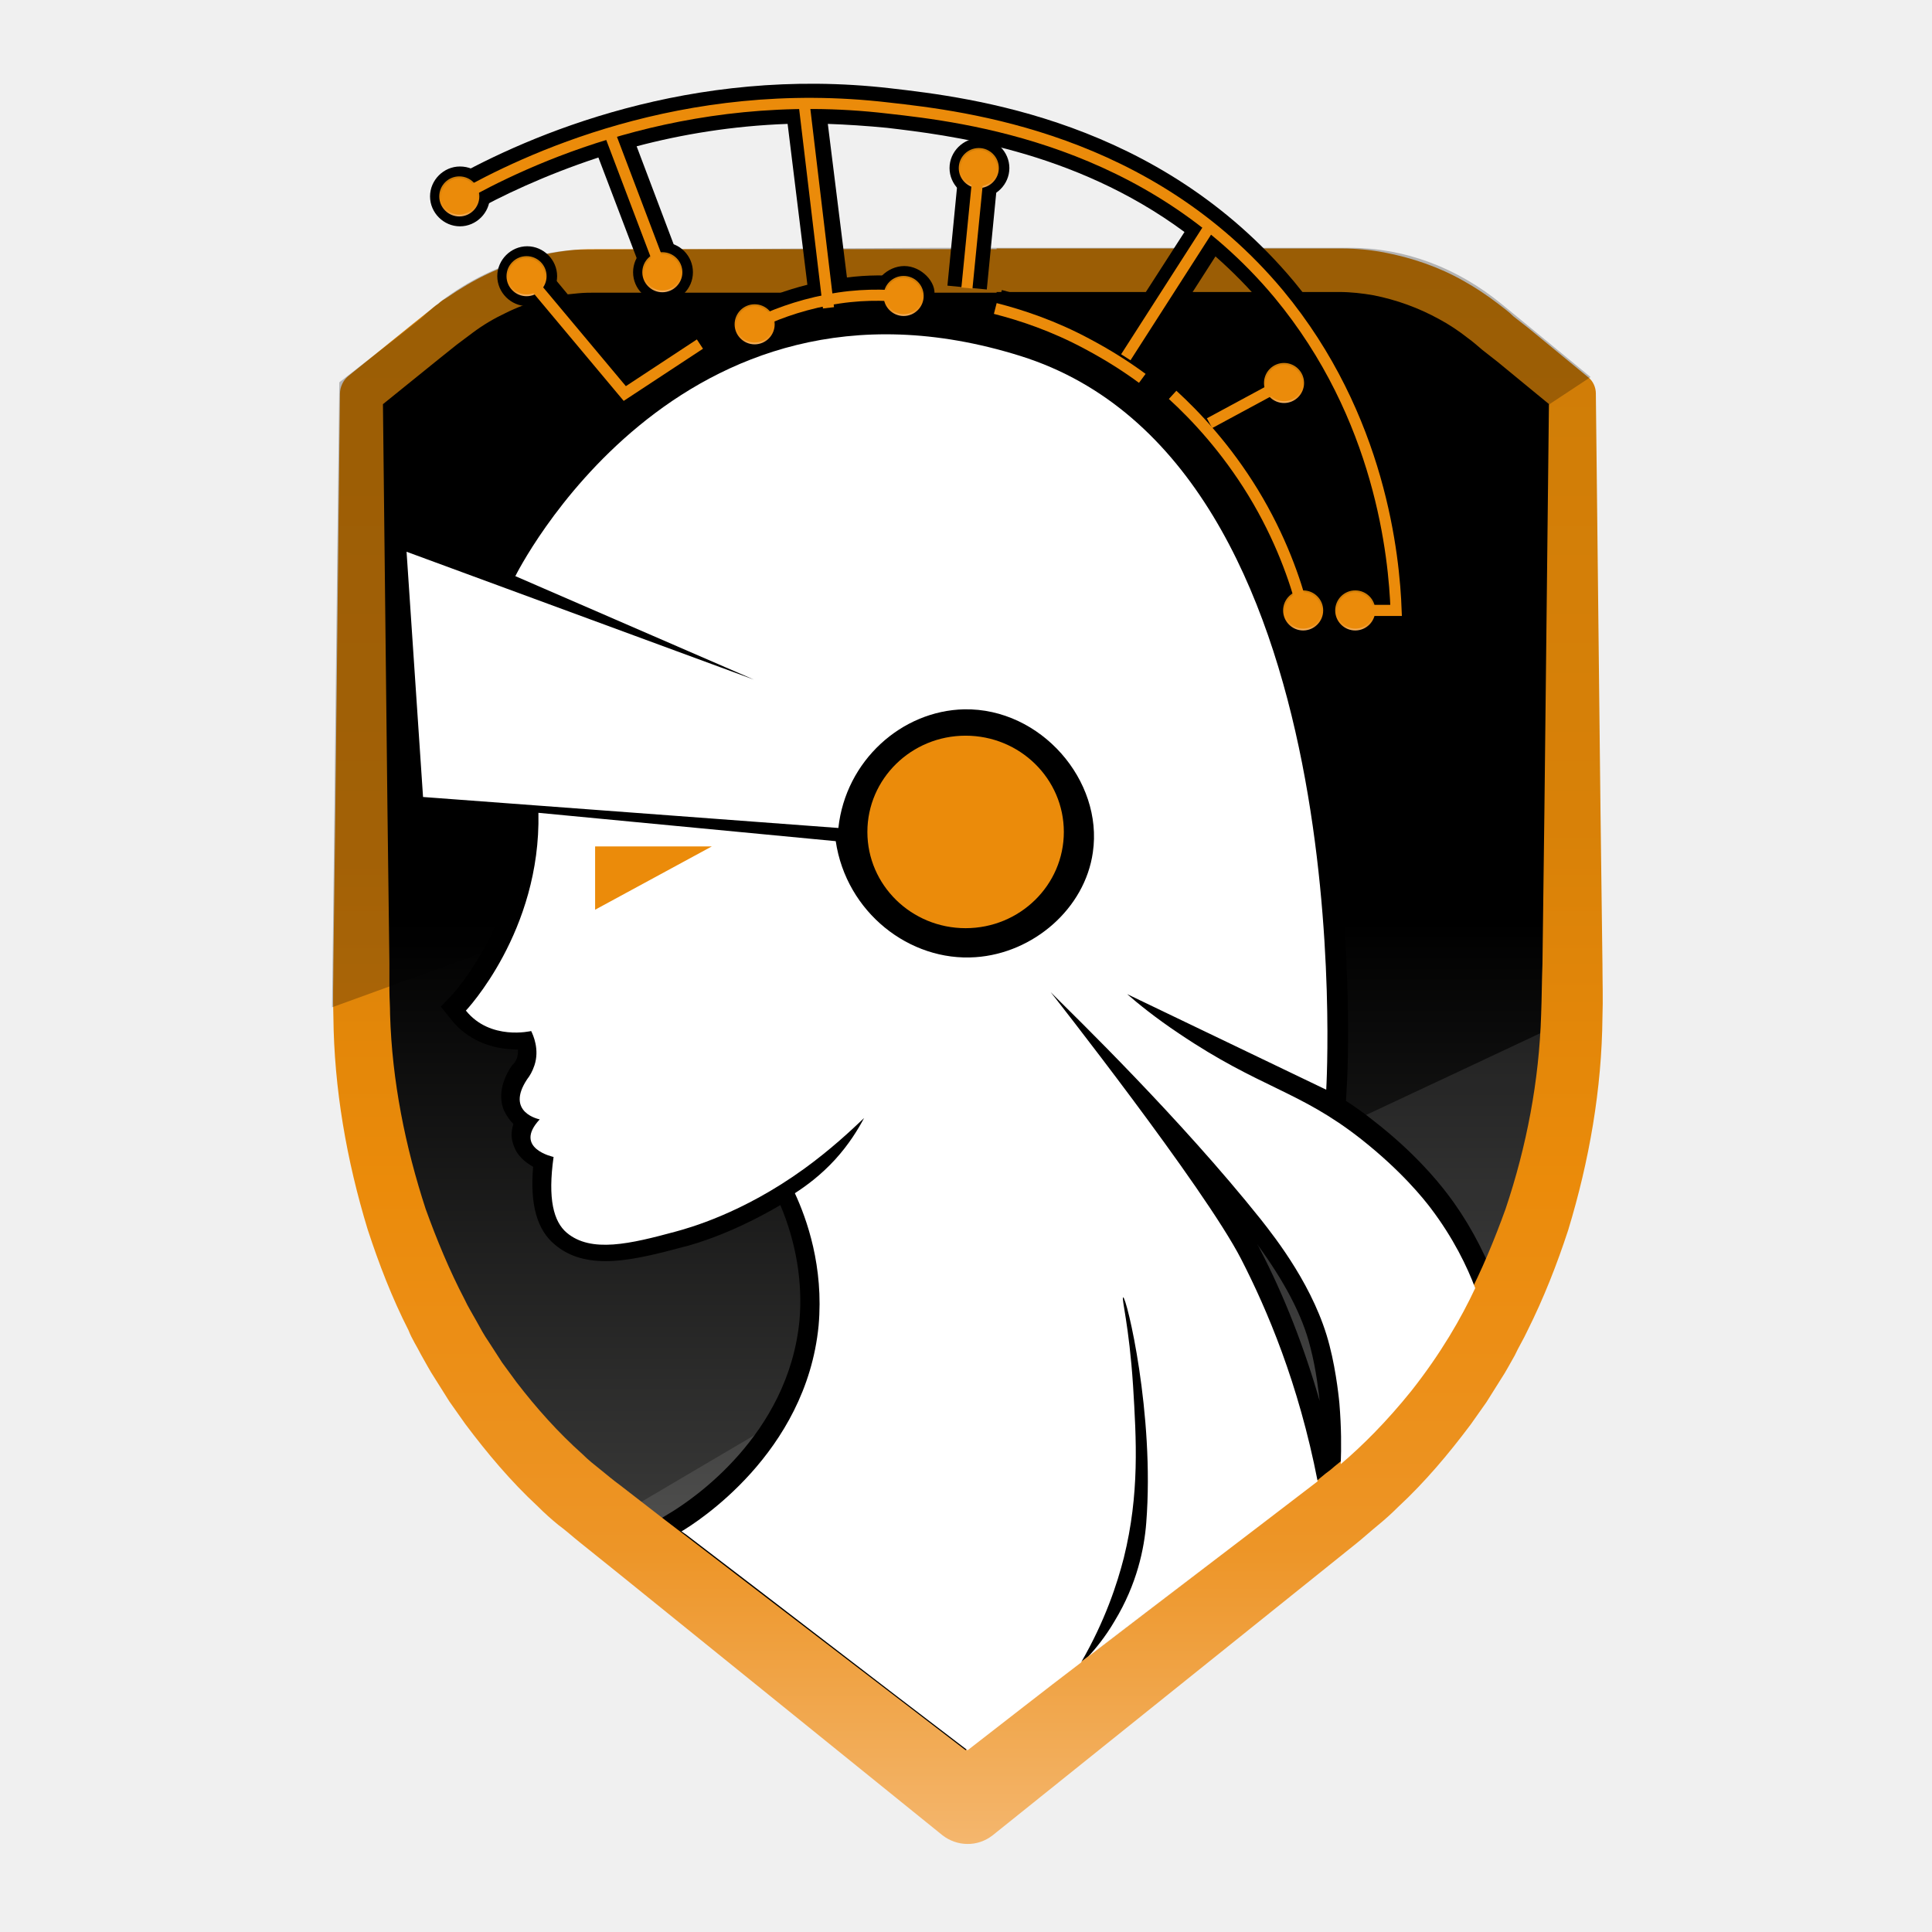
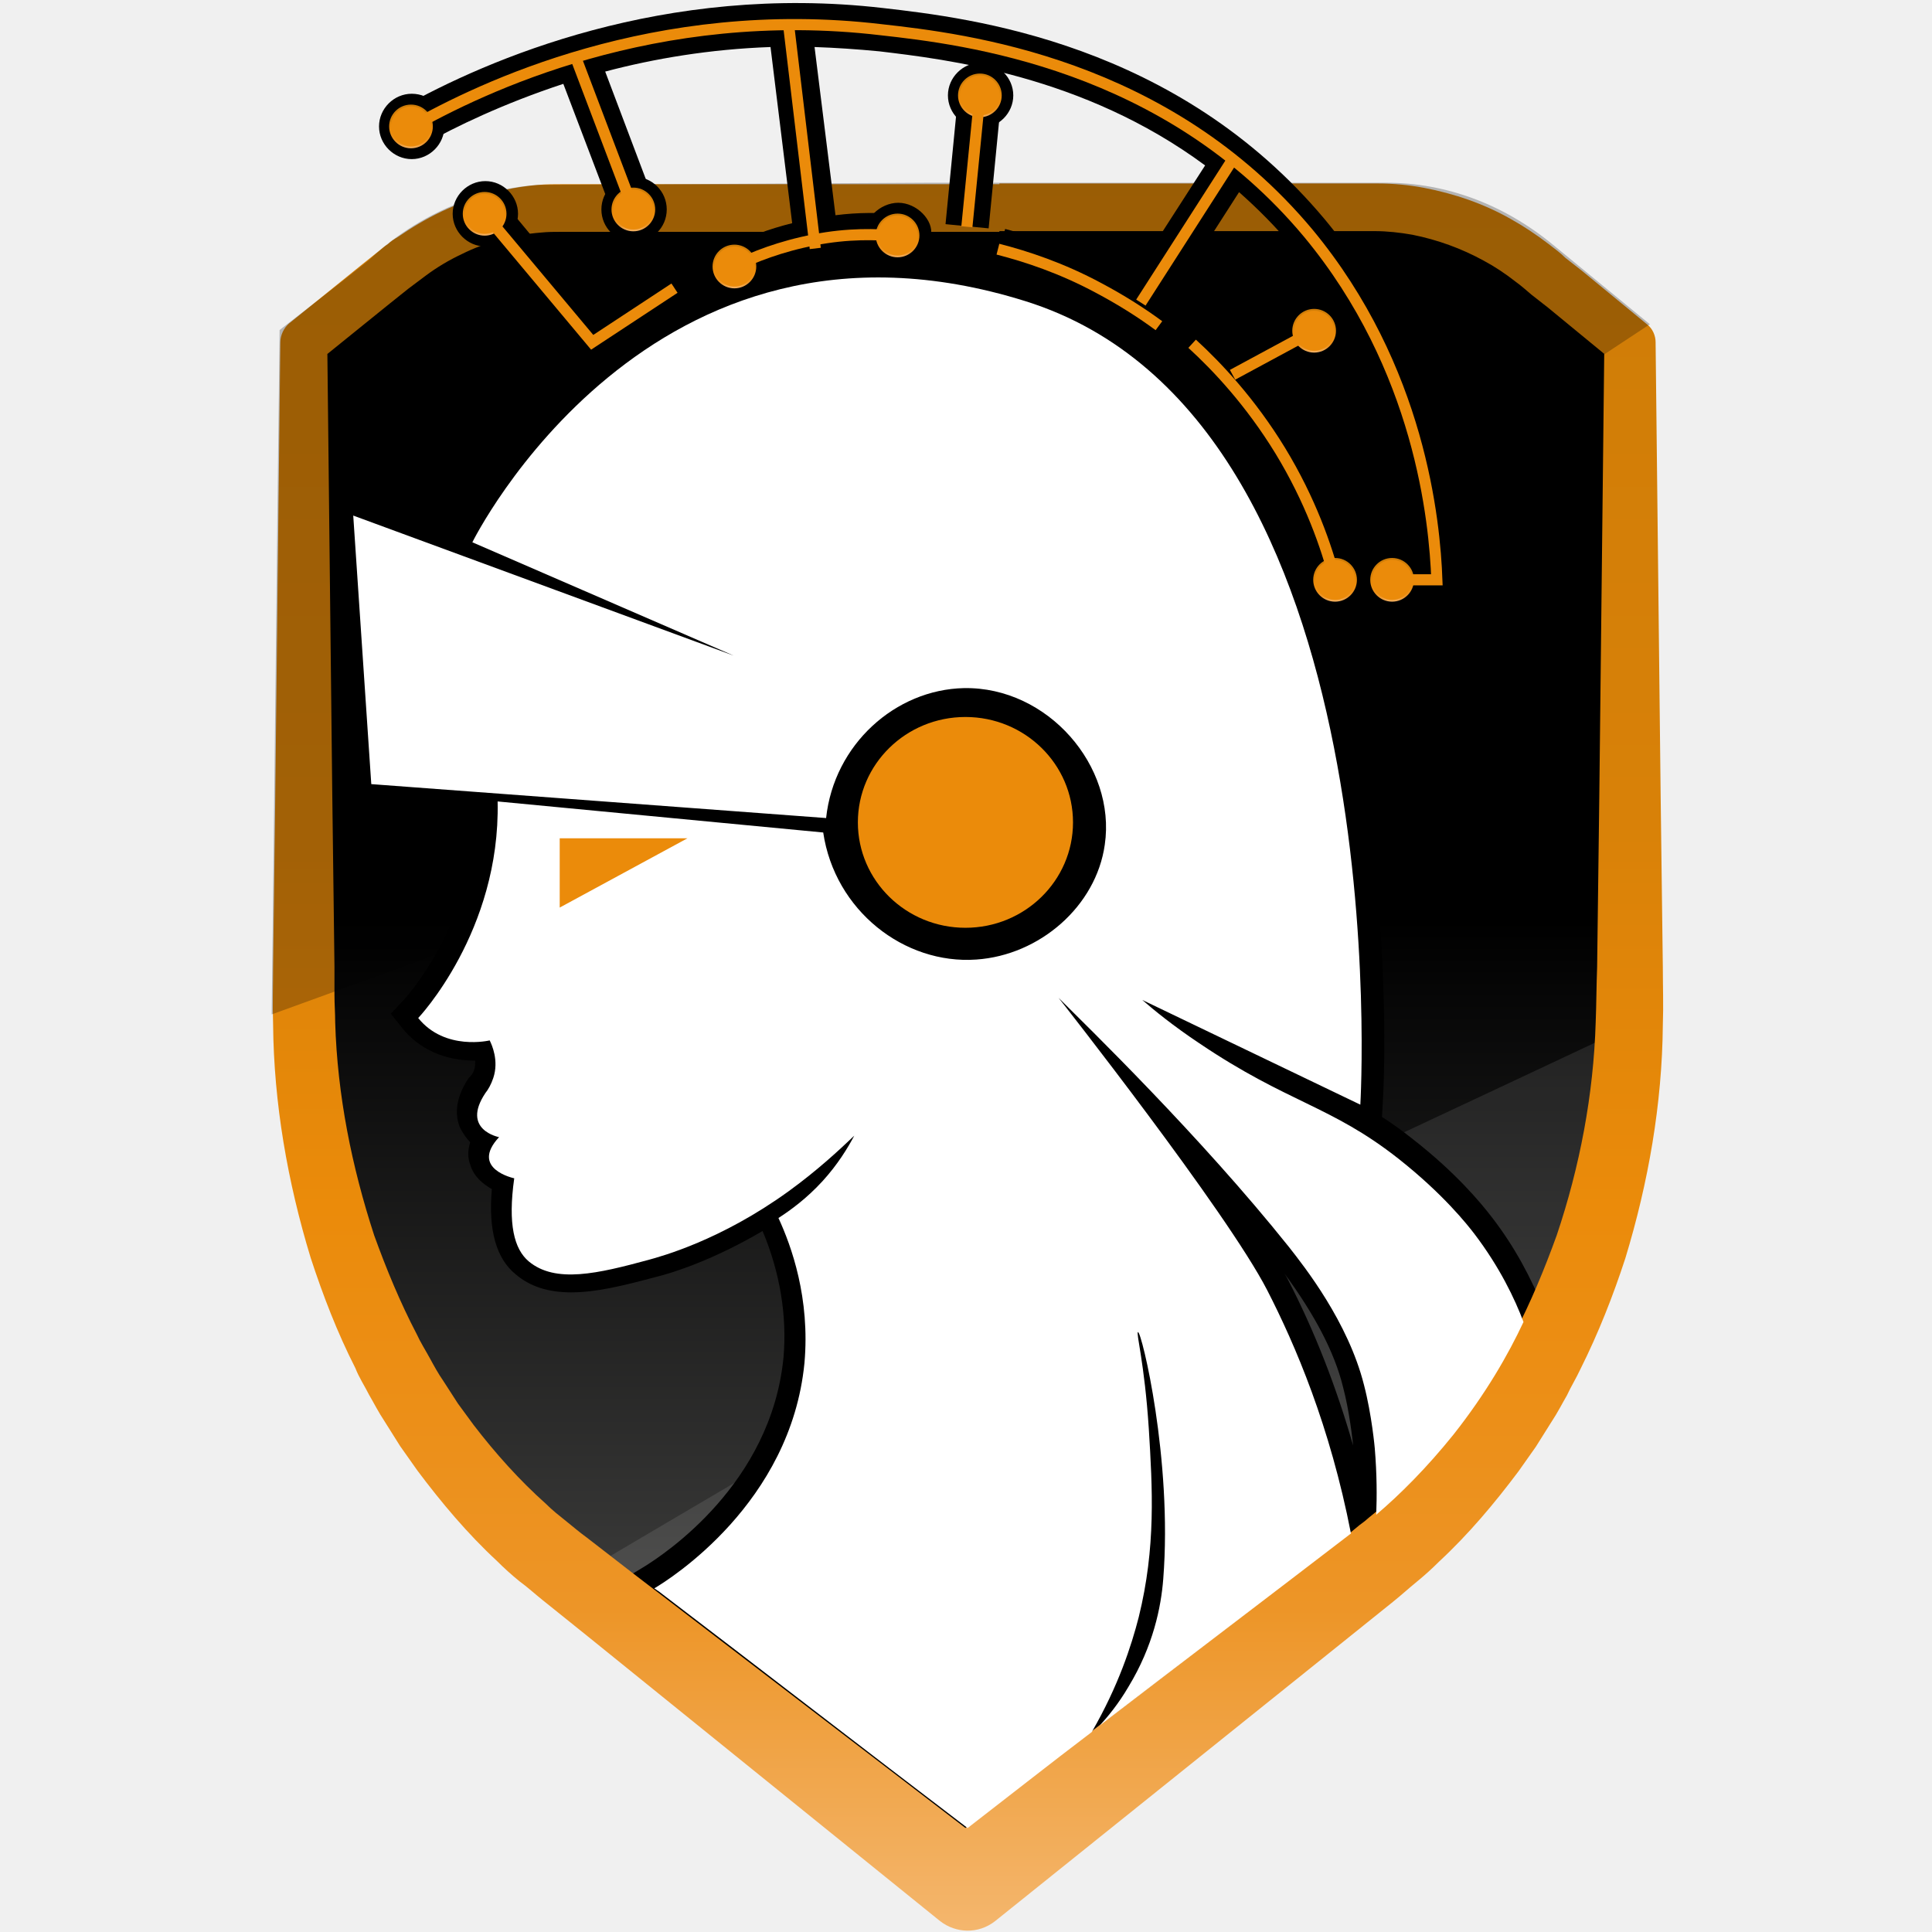
<svg xmlns="http://www.w3.org/2000/svg" width="512" height="512" viewBox="0 0 512 512" fill="none">
-   <path d="M264.108 71.618H355.656C369.458 71.618 383.085 76.684 394.616 85.944L417.154 104.289V263.799C417.154 318.658 393.917 369.848 355.481 399.898L264.283 471.354C264.283 471.354 260.439 474.324 256.595 477.295C252.752 474.324 248.908 471.354 248.908 471.354L157.71 399.898C119.099 369.673 96.037 318.658 96.037 263.799V104.463L118.575 86.119C130.105 76.859 143.558 71.793 157.535 71.793H249.083H264.108V71.618Z" fill="url(#paint0_linear_2_227)" />
-   <path opacity="0.1" d="M424.666 266.07C424.666 323.2 400.382 376.661 360.024 408.109L264.457 482.71C264.457 482.71 260.439 485.855 256.421 489C252.402 485.855 248.384 482.71 248.384 482.71L152.818 408.109C193.35 384.174 233.883 360.413 274.416 336.478C324.558 313.067 374.525 289.656 424.666 266.07Z" fill="white" />
-   <path d="M396.014 338.749C392.869 330.713 388.676 323.025 383.435 316.212C380.64 312.543 374.525 305.205 364.217 297.168C361.596 295.072 359.15 293.325 356.704 291.752L356.879 288.433C357.054 286.686 359.325 245.804 350.415 200.554C345.173 173.823 336.962 151.111 326.13 133.29C312.328 110.578 294.158 95.553 272.145 88.565C259.391 84.546 246.986 82.624 234.931 82.624C206.279 82.624 179.374 94.33 157.011 116.169C142.16 130.844 133.949 145.52 132.202 148.84L101.977 137.658L107.218 215.229L137.618 217.501C137.094 244.755 120.147 263.275 119.972 263.449L116.827 266.769L119.623 270.263C123.641 275.33 129.931 278.125 137.094 278.125H137.269C137.269 278.824 137.269 279.348 137.094 280.047C136.919 280.746 136.57 281.445 136.046 281.969L135.871 282.143L135.696 282.318C132.027 287.734 132.551 291.927 133.6 294.373C134.298 295.771 135.172 296.994 136.046 297.867C135.347 300.138 135.521 301.886 136.046 303.283C136.919 306.253 139.19 308 141.287 309.223C140.413 319.182 142.335 325.996 147.052 329.839C150.546 332.809 154.914 334.207 160.505 334.207C166.445 334.207 172.909 332.635 180.771 330.538C185.139 329.49 194.923 326.345 206.803 319.357C210.996 329.315 212.743 339.798 211.87 349.931C208.9 380.505 183.217 397.452 178.151 400.597L171.512 404.615L177.627 409.332L256.595 469.782L290.664 443.401L291.363 442.178L291.712 442.702L349.366 398.675V399.199L354.433 395.006L355.132 394.482L358.626 391.512C365.789 385.397 372.254 378.758 378.019 371.42C385.007 362.685 390.773 353.25 395.665 343.117L396.538 341.021L396.014 338.749ZM333.817 330.887C333.643 330.538 333.468 330.189 333.118 329.664C340.282 339.448 345.173 348.533 347.27 357.094C348.842 363.034 349.541 369.673 349.716 371.245C345.698 357.269 340.456 343.641 333.817 330.887Z" fill="black" />
-   <path d="M264.108 65.852H345.523H355.656C359.325 65.852 363.169 66.202 366.837 66.901C374.175 68.298 381.338 70.744 387.803 74.413C390.947 76.16 394.092 78.257 397.062 80.528C398.635 81.751 399.858 82.625 401.081 83.848L405.099 86.992L420.823 99.921C422.221 100.969 422.919 102.716 422.919 104.289V104.463L424.142 214.356L424.492 241.785L424.667 255.587C424.667 260.13 424.841 264.672 424.667 269.564C424.492 288.608 421.172 307.651 415.582 325.996C412.612 335.081 409.117 343.991 404.75 352.726C403.701 354.997 402.478 356.919 401.43 359.19C400.207 361.287 399.159 363.384 397.761 365.48L393.918 371.595L389.725 377.535C383.959 385.222 377.67 392.735 370.506 399.374C368.759 401.121 367.012 402.693 365.09 404.266C363.169 405.838 361.247 407.585 359.5 408.983L348.842 417.544L263.06 486.379C259.041 489.524 253.625 489.349 249.782 486.379L164.174 417.194L153.517 408.633C151.769 407.236 149.848 405.489 147.926 404.091C146.004 402.519 144.257 400.946 142.51 399.199C135.347 392.56 129.057 385.048 123.292 377.36L119.099 371.42L115.255 365.305C113.857 363.209 112.809 361.112 111.586 359.016C110.538 356.919 109.14 354.823 108.267 352.552C103.899 343.991 100.405 334.906 97.435 325.821C91.844 307.476 88.525 288.433 88.35 269.39C88.175 264.498 88.35 259.955 88.35 255.413L88.525 241.611L88.874 214.181L90.097 104.289C90.097 102.542 90.97 100.794 92.193 99.746L109.49 85.769L113.857 82.275C114.556 81.751 115.255 81.052 116.129 80.528C116.828 79.829 117.701 79.305 118.575 78.781C121.894 76.51 125.388 74.413 129.057 72.666C136.395 69.172 144.257 66.901 152.468 66.202C154.39 66.027 156.661 66.027 158.408 66.027H163.999H175.181H264.108V65.852ZM264.108 77.558H175.006H163.825H158.234C156.312 77.558 154.914 77.558 153.167 77.733C146.528 78.257 139.889 80.004 133.949 82.974C130.979 84.372 128.009 86.119 125.214 88.215C124.515 88.74 123.816 89.264 123.117 89.788C122.418 90.312 121.719 90.836 121.021 91.36L116.653 94.854L99.356 108.831L101.453 104.289L102.676 214.181L103.025 241.611L103.2 255.413V262.226C103.2 264.498 103.375 266.594 103.375 268.865C103.899 286.511 107.393 303.807 112.809 320.405C115.779 328.616 119.099 336.653 123.117 344.34C123.991 346.262 125.214 348.184 126.262 350.106C127.31 352.027 128.358 353.949 129.581 355.696L133.076 361.112L136.919 366.354C142.16 373.167 147.926 379.632 154.39 385.397C155.963 386.969 157.535 388.192 159.282 389.59C161.029 390.988 162.427 392.211 164.349 393.608L175.181 401.994L262.536 468.908H249.258L336.613 401.994L347.445 393.608C349.367 392.211 350.764 390.813 352.511 389.59C354.084 388.192 355.831 386.969 357.403 385.397C363.867 379.806 369.458 373.167 374.874 366.354L378.718 361.112L382.212 355.696C383.435 353.949 384.483 352.027 385.531 350.106C386.58 348.184 387.803 346.437 388.676 344.34C392.695 336.653 396.014 328.616 398.984 320.405C404.575 303.807 407.894 286.336 408.418 268.865C408.593 264.498 408.593 259.955 408.768 255.413L408.943 241.611L409.292 214.181L410.515 104.289L412.612 108.831L396.888 95.903L392.869 92.758C391.646 91.71 390.249 90.487 389.026 89.613C386.58 87.691 383.959 85.944 381.338 84.546C375.922 81.576 370.157 79.48 364.042 78.257C361.072 77.733 357.927 77.383 354.957 77.383H344.824H264.108V77.558Z" fill="url(#paint1_linear_2_227)" />
-   <path opacity="0.25" d="M262.71 65.678H357.753C372.253 65.678 386.23 70.919 398.111 80.703L421.522 99.921C370.157 133.815 318.792 167.708 267.427 201.777C207.677 223.441 147.751 245.28 88 266.944C88.699 211.735 89.223 156.527 89.922 101.319C97.085 95.728 104.423 90.137 111.586 84.372C115.604 80.528 122.418 75.112 132.027 71.094C140.064 67.774 147.227 66.551 152.294 66.202C183.741 66.027 215.189 65.852 246.637 65.678H262.71Z" fill="black" />
-   <path d="M334.167 323.2C338.01 328.092 348.493 341.37 352.337 356.57C354.258 363.908 354.957 371.944 354.957 371.944C355.481 378.234 355.481 383.65 355.307 388.018C361.072 383.126 367.536 376.661 374.001 368.625C381.863 358.666 387.279 349.232 390.947 341.37C388.851 335.779 385.182 328.092 379.067 320.055C377.32 317.784 371.555 310.446 360.723 301.886C344.3 288.957 333.992 288.433 312.503 273.932C306.213 269.739 301.496 265.895 298.701 263.449L351.463 288.782C351.463 288.782 361.421 122.808 270.398 94.33C179.374 65.852 136.57 152.683 136.57 152.683L199.815 180.113L107.743 146.219L112.11 211.211L222.178 219.422C224.099 201.602 238.95 188.324 255.547 187.975C275.814 187.625 292.411 206.843 289.616 225.887C287.519 240.737 273.892 252.617 258.517 253.666C241.046 254.889 224.274 241.785 221.479 222.917L142.685 215.404C143.383 246.852 123.466 267.817 123.466 267.817C129.931 275.854 140.763 273.233 140.763 273.233C141.287 274.281 143.034 278.125 141.636 282.318C141.112 283.89 140.413 285.113 139.714 285.987C133.774 294.897 143.034 296.644 143.034 296.644C135.871 304.332 146.703 306.603 146.703 306.603C145.13 317.784 146.703 323.724 150.197 326.694C156.661 332.11 166.969 329.664 179.199 326.345C182.344 325.471 196.67 321.628 213.093 309.748C220.081 304.681 225.322 299.789 228.991 296.295C227.419 299.265 224.973 303.283 221.304 307.302C217.46 311.495 213.617 314.29 210.647 316.212C213.791 323.025 218.334 335.605 216.936 351.328C213.617 385.222 184.44 403.567 180.597 405.838C180.946 406.013 181.295 406.362 181.645 406.537C206.628 425.58 231.437 444.798 256.421 463.842C266.379 456.154 276.338 448.293 286.471 440.605C292.935 429.424 296.08 419.64 297.827 412.826C302.02 395.88 301.146 381.553 300.273 367.227C299.225 351.154 297.128 343.991 297.652 343.816C298.526 343.641 306.038 374.74 303.767 403.567C303.243 410.38 301.321 419.815 295.381 429.599C292.935 433.792 290.314 436.936 288.393 439.033C308.659 423.484 328.925 408.109 349.192 392.56C344.125 366.528 335.739 346.961 328.925 333.683C319.142 314.639 278.434 262.925 278.434 262.925C285.248 269.739 312.677 296.295 334.167 323.2Z" fill="white" />
-   <path d="M255.897 245.978C270.274 245.978 281.928 234.558 281.928 220.471C281.928 206.383 270.274 194.963 255.897 194.963C241.52 194.963 229.865 206.383 229.865 220.471C229.865 234.558 241.52 245.978 255.897 245.978Z" fill="#EB8B0A" />
-   <path d="M157.71 224.314V241.087L188.633 224.314H157.71Z" fill="#EB8B0A" />
-   <path d="M359.15 167.01H375.398L375.224 161.594C374.525 142.725 369.283 106.385 342.902 74.588C307.087 31.784 257.294 25.844 235.98 23.398C183.043 17.283 140.239 35.802 119.448 47.508L124.515 56.593C132.551 52.05 144.257 46.46 158.583 41.742L170.813 73.889L180.597 70.22L168.716 38.772C180.597 35.628 194.049 33.356 208.725 32.832L213.966 75.462C208.376 76.859 203.134 78.781 198.068 81.402L202.785 90.661C208.55 87.866 214.49 85.769 220.78 84.546C226.895 83.323 233.184 83.149 239.474 83.673L240.522 73.365C235.106 72.841 229.865 72.841 224.449 73.54L219.382 32.832C224.449 33.007 229.69 33.356 235.106 33.881C251.179 35.802 284.374 39.646 313.9 61.485L295.905 89.438C294.333 88.565 292.586 87.516 291.013 86.643C282.977 82.45 274.416 79.13 265.506 76.859L262.885 86.992C270.922 89.089 278.784 92.059 286.121 95.903C290.839 98.349 295.556 101.319 299.924 104.638L306.213 96.252C305.689 95.903 305.165 95.553 304.641 95.204L322.112 67.949C326.654 71.967 331.022 76.335 335.215 81.402C357.403 107.958 363.343 138.182 364.916 156.702H359.674V167.01H359.15Z" fill="black" />
-   <path d="M327.004 114.422L342.727 106.036L337.836 96.951L320.015 106.56C318.093 104.638 316.346 102.891 314.25 100.969L307.261 108.656C315.123 115.819 322.112 124.206 327.702 133.29C333.293 142.55 337.661 152.683 340.456 163.166L350.589 160.545C347.619 149.014 342.902 138.008 336.787 127.874C333.643 123.157 330.498 118.79 327.004 114.422Z" fill="black" />
-   <path d="M166.62 97.475L143.558 69.696L135.521 76.51L164.523 111.102L188.459 95.553L182.693 86.818L166.62 97.475Z" fill="black" />
-   <path d="M254.167 44.05L251.078 75.698L261.511 76.716L264.6 45.068L254.167 44.05Z" fill="black" />
-   <path d="M175.705 79.829C179.95 79.829 183.392 76.388 183.392 72.142C183.392 67.897 179.95 64.455 175.705 64.455C171.459 64.455 168.017 67.897 168.017 72.142C168.017 76.388 171.459 79.829 175.705 79.829Z" fill="black" stroke="black" stroke-width="0.484" stroke-miterlimit="10" />
-   <path d="M121.894 44.363C117.701 44.363 114.207 47.857 114.207 52.05C114.207 56.243 117.701 59.738 121.894 59.738C126.087 59.738 129.581 56.243 129.581 52.05C129.756 47.857 126.262 44.363 121.894 44.363Z" fill="black" stroke="black" stroke-width="0.484" stroke-miterlimit="10" />
-   <path d="M200.164 78.257C195.622 78.257 191.603 82.974 192.477 85.944C193.35 88.914 198.592 89.613 198.941 89.613C202.261 89.962 207.153 88.914 207.851 85.944C208.725 82.974 204.707 78.257 200.164 78.257Z" fill="black" stroke="black" stroke-width="0.484" stroke-miterlimit="10" />
-   <path d="M239.649 70.744C235.281 70.744 231.263 74.763 231.961 78.432C232.485 81.576 236.504 83.498 239.474 83.498C242.793 83.498 246.812 81.751 247.336 78.432C248.035 74.937 244.016 70.744 239.649 70.744Z" fill="black" stroke="black" stroke-width="0.484" stroke-miterlimit="10" />
-   <path d="M259.566 36.851C255.372 36.851 251.878 40.345 251.878 44.538C251.878 48.731 255.372 52.225 259.566 52.225C263.759 52.225 267.253 48.731 267.253 44.538C267.253 40.345 263.759 36.851 259.566 36.851Z" fill="black" stroke="black" stroke-width="0.484" stroke-miterlimit="10" />
-   <path d="M348.143 101.493C348.143 97.3 344.649 93.806 340.456 93.806C336.263 93.806 332.769 97.3 332.769 101.493C332.769 105.686 336.263 109.18 340.456 109.18C344.649 109.18 348.143 105.686 348.143 101.493Z" fill="black" stroke="black" stroke-width="0.484" stroke-miterlimit="10" />
-   <path d="M359.325 154.081C356.355 154.081 353.734 155.828 352.337 158.449C351.114 155.828 348.493 154.081 345.348 154.081C341.155 154.081 337.661 157.575 337.661 161.768C337.661 165.961 341.155 169.455 345.348 169.455C348.318 169.455 350.939 167.708 352.337 165.088C353.56 167.708 356.18 169.455 359.325 169.455C363.518 169.455 367.012 165.961 367.012 161.768C367.187 157.575 363.693 154.081 359.325 154.081Z" fill="black" stroke="black" stroke-width="0.484" stroke-miterlimit="10" />
-   <path d="M139.715 65.503C135.521 65.503 132.027 68.997 132.027 73.19C132.027 77.383 135.521 80.877 139.715 80.877C143.908 80.877 147.402 77.383 147.402 73.19C147.402 68.997 143.908 65.503 139.715 65.503Z" fill="black" stroke="black" stroke-width="0.484" stroke-miterlimit="10" />
-   <path d="M175.53 77.209C178.328 77.209 180.597 74.94 180.597 72.142C180.597 69.344 178.328 67.075 175.53 67.075C172.732 67.075 170.463 69.344 170.463 72.142C170.463 74.94 172.732 77.209 175.53 77.209Z" fill="#EB8B0A" stroke="url(#paint2_linear_2_227)" stroke-width="0.484" stroke-miterlimit="10" />
-   <path d="M121.719 57.117C124.518 57.117 126.786 54.849 126.786 52.05C126.786 49.252 124.518 46.984 121.719 46.984C118.921 46.984 116.653 49.252 116.653 52.05C116.653 54.849 118.921 57.117 121.719 57.117Z" fill="#EB8B0A" stroke="url(#paint3_linear_2_227)" stroke-width="0.484" stroke-miterlimit="10" />
-   <path d="M199.989 91.011C202.788 91.011 205.056 88.742 205.056 85.944C205.056 83.146 202.788 80.877 199.989 80.877C197.191 80.877 194.923 83.146 194.923 85.944C194.923 88.742 197.191 91.011 199.989 91.011Z" fill="#EB8B0A" stroke="url(#paint4_linear_2_227)" stroke-width="0.484" stroke-miterlimit="10" />
-   <path d="M239.474 83.498C242.272 83.498 244.541 81.23 244.541 78.432C244.541 75.633 242.272 73.365 239.474 73.365C236.676 73.365 234.407 75.633 234.407 78.432C234.407 81.23 236.676 83.498 239.474 83.498Z" fill="#EB8B0A" stroke="url(#paint5_linear_2_227)" stroke-width="0.484" stroke-miterlimit="10" />
-   <path d="M259.391 49.604C262.189 49.604 264.457 47.336 264.457 44.538C264.457 41.74 262.189 39.471 259.391 39.471C256.593 39.471 254.324 41.74 254.324 44.538C254.324 47.336 256.593 49.604 259.391 49.604Z" fill="#EB8B0A" stroke="url(#paint6_linear_2_227)" stroke-width="0.484" stroke-miterlimit="10" />
-   <path d="M340.282 106.56C343.08 106.56 345.348 104.291 345.348 101.493C345.348 98.695 343.08 96.427 340.282 96.427C337.483 96.427 335.215 98.695 335.215 101.493C335.215 104.291 337.483 106.56 340.282 106.56Z" fill="#EB8B0A" stroke="url(#paint7_linear_2_227)" stroke-width="0.484" stroke-miterlimit="10" />
-   <path d="M345.348 166.835C348.146 166.835 350.415 164.566 350.415 161.768C350.415 158.97 348.146 156.702 345.348 156.702C342.55 156.702 340.282 158.97 340.282 161.768C340.282 164.566 342.55 166.835 345.348 166.835Z" fill="#EB8B0A" stroke="url(#paint8_linear_2_227)" stroke-width="0.484" stroke-miterlimit="10" />
-   <path d="M359.15 166.835C361.949 166.835 364.217 164.566 364.217 161.768C364.217 158.97 361.949 156.702 359.15 156.702C356.352 156.702 354.084 158.97 354.084 161.768C354.084 164.566 356.352 166.835 359.15 166.835Z" fill="#EB8B0A" stroke="url(#paint9_linear_2_227)" stroke-width="0.484" stroke-miterlimit="10" />
-   <path d="M139.54 78.257C142.338 78.257 144.606 75.988 144.606 73.19C144.606 70.392 142.338 68.124 139.54 68.124C136.742 68.124 134.473 70.392 134.473 73.19C134.473 75.988 136.742 78.257 139.54 78.257Z" fill="#EB8B0A" stroke="url(#paint10_linear_2_227)" stroke-width="0.484" stroke-miterlimit="10" />
-   <path d="M359.15 161.768C362.819 161.768 366.313 161.768 369.982 161.768C369.458 147.617 365.964 110.578 338.884 77.907C304.466 36.676 255.897 30.911 235.456 28.639C180.771 22.175 138.491 42.791 122.069 52.05" stroke="#EB8B0A" stroke-width="2.95" stroke-miterlimit="10" />
-   <path d="M199.989 85.944C204.532 83.673 211.171 81.052 219.382 79.48C227.419 77.907 234.407 78.082 239.474 78.606" stroke="#EB8B0A" stroke-width="2.95" stroke-miterlimit="10" />
-   <path d="M213.093 27.416L219.557 81.576" stroke="#EB8B0A" stroke-width="2.95" stroke-miterlimit="10" />
-   <path d="M263.759 81.751C270.572 83.498 279.133 86.293 288.218 91.185C293.809 94.156 298.701 97.3 302.719 100.27" stroke="#EB8B0A" stroke-width="2.95" stroke-miterlimit="10" />
-   <path d="M345.348 161.768C343.252 153.732 339.408 142.55 332.07 130.495C324.907 118.79 316.87 110.229 310.756 104.638" stroke="#EB8B0A" stroke-width="2.95" stroke-miterlimit="10" />
-   <path d="M320.539 60.087L298.351 94.68" stroke="#EB8B0A" stroke-width="2.95" stroke-miterlimit="10" />
-   <path d="M185.488 91.185C178.849 95.553 172.211 99.921 165.572 104.289L139.54 73.19" stroke="#EB8B0A" stroke-width="2.95" stroke-miterlimit="10" />
-   <path d="M161.553 35.278L175.53 72.142" stroke="#EB8B0A" stroke-width="2.95" stroke-miterlimit="10" />
-   <path d="M259.391 44.538L256.246 76.335" stroke="#EB8B0A" stroke-width="2.95" stroke-miterlimit="10" />
-   <path d="M340.282 101.493L320.539 112.151" stroke="#EB8B0A" stroke-width="2.95" stroke-miterlimit="10" />
+   <path d="M264.843 54.935H365.095C380.209 54.935 395.132 60.484 407.76 70.624L432.44 90.712V265.388C432.44 325.463 406.994 381.519 364.904 414.427L265.034 492.677C265.034 492.677 260.825 495.929 256.616 499.182C252.407 495.929 248.198 492.677 248.198 492.677L148.329 414.427C106.047 381.328 80.793 325.463 80.793 265.388V90.904L105.473 70.815C118.1 60.675 132.832 55.127 148.138 55.127H248.39H264.843V54.935Z" fill="url(#paint0_linear_5_68)" />
+   <path opacity="0.1" d="M440.667 267.875C440.667 330.437 414.073 388.981 369.878 423.418L265.226 505.112C265.226 505.112 260.825 508.556 256.425 512C252.025 508.556 247.624 505.112 247.624 505.112L142.972 423.418C187.358 397.208 231.745 371.188 276.131 344.977C331.04 319.34 385.758 293.703 440.667 267.875Z" fill="white" />
+   <path d="M409.29 347.464C405.846 338.664 401.255 330.245 395.515 322.784C392.454 318.766 385.758 310.731 374.47 301.93C371.6 299.634 368.921 297.721 366.243 295.999L366.434 292.364C366.626 290.451 369.113 245.682 359.355 196.13C353.616 166.858 344.624 141.986 332.762 122.471C317.648 97.6 297.75 81.146 273.644 73.493C259.677 69.093 246.094 66.988 232.893 66.988C201.516 66.988 172.053 79.807 147.564 103.722C131.301 119.793 122.309 135.864 120.396 139.499L87.298 127.254L93.037 212.201L126.327 214.688C125.753 244.534 107.195 264.814 107.004 265.005L103.56 268.64L106.621 272.467C111.021 278.015 117.909 281.076 125.753 281.076H125.944C125.944 281.841 125.944 282.415 125.753 283.181C125.562 283.946 125.179 284.711 124.605 285.285L124.414 285.476L124.223 285.668C120.205 291.599 120.779 296.19 121.927 298.869C122.692 300.399 123.649 301.739 124.605 302.695C123.84 305.182 124.031 307.096 124.605 308.626C125.562 311.879 128.049 313.792 130.345 315.131C129.388 326.036 131.493 333.498 136.658 337.707C140.485 340.959 145.268 342.49 151.39 342.49C157.895 342.49 164.974 340.768 173.583 338.472C178.366 337.324 189.08 333.88 202.09 326.228C206.682 337.133 208.595 348.612 207.638 359.709C204.386 393.19 176.262 411.748 170.713 415.192L163.443 419.592L170.14 424.758L256.616 490.955L293.924 462.065L294.689 460.726L295.072 461.3L358.208 413.087V413.661L363.756 409.069L364.521 408.495L368.348 405.243C376.192 398.547 383.271 391.277 389.584 383.241C397.237 373.675 403.55 363.344 408.907 352.247L409.864 349.951L409.29 347.464ZM341.18 338.855C340.989 338.472 340.797 338.09 340.415 337.516C348.259 348.23 353.616 358.178 355.912 367.553C357.634 374.058 358.399 381.328 358.59 383.05C354.19 367.744 348.45 352.821 341.18 338.855Z" fill="black" />
+   <path d="M264.843 48.622H353.999H365.095C369.113 48.622 373.322 49.004 377.34 49.77C385.375 51.3 393.219 53.979 400.298 57.996C403.742 59.91 407.186 62.205 410.438 64.693C412.16 66.032 413.499 66.989 414.838 68.328L419.239 71.772L436.458 85.929C437.988 87.077 438.753 88.99 438.753 90.712V90.903L440.093 211.244L440.475 241.281L440.667 256.396C440.667 261.37 440.858 266.344 440.667 271.701C440.475 292.555 436.84 313.409 430.718 333.498C427.466 343.447 423.639 353.204 418.856 362.77C417.708 365.257 416.369 367.362 415.221 369.849C413.882 372.145 412.734 374.441 411.203 376.736L406.994 383.433L402.403 389.937C396.089 398.356 389.201 406.582 381.357 413.853C379.444 415.766 377.531 417.488 375.426 419.21C373.322 420.931 371.217 422.845 369.304 424.375L357.634 433.75L263.695 509.13C259.295 512.574 253.364 512.383 249.155 509.13L155.408 433.367L143.737 423.993C141.824 422.462 139.72 420.549 137.615 419.018C135.511 417.296 133.597 415.574 131.684 413.661C123.84 406.391 116.952 398.164 110.639 389.746L106.047 383.241L101.838 376.545C100.308 374.249 99.16 371.953 97.82 369.658C96.672 367.362 95.142 365.066 94.185 362.579C89.402 353.204 85.576 343.255 82.323 333.307C76.201 313.218 72.566 292.364 72.375 271.51C72.183 266.153 72.375 261.179 72.375 256.204L72.566 241.09L72.949 211.053L74.288 90.712C74.288 88.799 75.245 86.886 76.584 85.738L95.525 70.432L100.308 66.606C101.073 66.032 101.838 65.267 102.795 64.693C103.56 63.927 104.517 63.353 105.473 62.779C109.108 60.292 112.935 57.996 116.952 56.083C124.988 52.257 133.597 49.77 142.589 49.004C144.694 48.813 147.181 48.813 149.094 48.813H155.217H167.461H264.843V48.622ZM264.843 61.44H167.27H155.025H148.903C146.798 61.44 145.268 61.44 143.355 61.632C136.084 62.206 128.814 64.119 122.309 67.371C119.057 68.902 115.805 70.815 112.743 73.111C111.978 73.685 111.213 74.259 110.448 74.833C109.682 75.407 108.917 75.981 108.152 76.555L103.369 80.381L84.428 95.687L86.724 90.712L88.063 211.053L88.446 241.09L88.637 256.204V263.666C88.637 266.153 88.828 268.449 88.828 270.936C89.402 290.26 93.229 309.2 99.16 327.376C102.412 336.368 106.047 345.168 110.448 353.587C111.404 355.691 112.743 357.796 113.891 359.9C115.039 362.005 116.187 364.109 117.526 366.022L121.353 371.953L125.562 377.693C131.301 385.154 137.615 392.233 144.694 398.547C146.416 400.269 148.138 401.608 150.051 403.139C151.964 404.669 153.495 406.008 155.599 407.539L167.461 416.722L263.121 489.998H248.581L344.241 416.722L356.103 407.539C358.208 406.008 359.738 404.478 361.651 403.139C363.373 401.608 365.286 400.269 367.008 398.547C374.087 392.425 380.209 385.154 386.14 377.693L390.349 371.953L394.176 366.022C395.515 364.109 396.663 362.005 397.811 359.9C398.959 357.796 400.298 355.882 401.255 353.587C405.655 345.168 409.29 336.368 412.543 327.376C418.665 309.2 422.3 290.068 422.874 270.936C423.065 266.153 423.065 261.179 423.257 256.204L423.448 241.09L423.831 211.053L425.17 90.712L427.466 95.687L410.247 81.529L405.846 78.085C404.507 76.937 402.977 75.598 401.637 74.641C398.959 72.537 396.089 70.624 393.219 69.093C387.288 65.841 380.975 63.545 374.279 62.206C371.026 61.632 367.582 61.249 364.33 61.249H353.233H264.843V61.44Z" fill="url(#paint1_linear_5_68)" />
+   <path opacity="0.25" d="M263.313 48.43H367.391C383.271 48.43 398.576 54.17 411.586 64.884L437.223 85.929C380.975 123.045 324.726 160.162 268.478 197.469C203.047 221.193 137.424 245.108 71.992 268.832C72.757 208.374 73.331 147.917 74.097 87.46C81.941 81.338 89.976 75.215 97.82 68.902C102.221 64.693 109.682 58.762 120.205 54.361C129.006 50.726 136.85 49.387 142.398 49.004C176.836 48.813 211.273 48.622 245.711 48.43H263.313Z" fill="black" />
+   <path d="M341.563 330.437C345.772 335.794 357.251 350.334 361.46 366.979C363.564 375.014 364.33 383.815 364.33 383.815C364.904 390.703 364.904 396.634 364.712 401.417C371.026 396.06 378.105 388.981 385.184 380.18C393.793 369.275 399.724 358.943 403.742 350.334C401.446 344.212 397.428 335.794 390.732 326.993C388.819 324.506 382.505 316.47 370.643 307.096C352.659 292.938 341.371 292.364 317.839 276.484C310.951 271.893 305.786 267.684 302.725 265.005L360.503 292.747C360.503 292.747 371.409 110.992 271.731 79.807C172.053 48.622 125.179 143.708 125.179 143.708L194.437 173.745L93.611 136.629L98.394 207.8L218.926 216.792C221.031 197.278 237.293 182.737 255.468 182.355C277.662 181.972 295.837 203.017 292.776 223.871C290.48 240.133 275.557 253.143 258.721 254.291C239.589 255.63 221.222 241.281 218.161 220.619L131.875 212.392C132.641 246.83 110.83 269.788 110.83 269.788C117.909 278.589 129.771 275.719 129.771 275.719C130.345 276.867 132.258 281.076 130.727 285.668C130.153 287.39 129.388 288.729 128.623 289.685C122.118 299.443 132.258 301.356 132.258 301.356C124.414 309.774 136.276 312.261 136.276 312.261C134.554 324.506 136.276 331.011 140.102 334.263C147.181 340.194 158.469 337.516 171.861 333.88C175.305 332.924 190.993 328.715 208.978 315.705C216.63 310.157 222.37 304.8 226.388 300.973C224.666 304.226 221.987 308.626 217.97 313.027C213.761 317.618 209.551 320.679 206.299 322.784C209.743 330.245 214.717 344.02 213.187 361.239C209.551 398.355 177.601 418.444 173.392 420.931C173.775 421.123 174.157 421.505 174.54 421.697C201.899 442.551 229.066 463.596 256.425 484.45C267.33 476.032 278.236 467.422 289.332 459.004C296.411 446.76 299.855 436.046 301.768 428.584C306.36 410.026 305.403 394.338 304.446 378.649C303.299 361.048 301.003 353.204 301.577 353.013C302.533 352.821 310.76 386.876 308.273 418.444C307.699 425.906 305.594 436.237 299.089 446.951C296.411 451.543 293.541 454.986 291.437 457.282C313.63 440.255 335.823 423.418 358.016 406.391C352.468 377.884 343.285 356.456 335.823 341.916C325.109 321.062 280.531 264.431 280.531 264.431C287.993 271.893 318.03 300.973 341.563 330.437Z" fill="white" />
+   <path d="M255.851 245.873C271.595 245.873 284.358 233.367 284.358 217.94C284.358 202.514 271.595 190.008 255.851 190.008C240.107 190.008 227.344 202.514 227.344 217.94C227.344 233.367 240.107 245.873 255.851 245.873Z" fill="#EB8B0A" />
+   <path d="M148.329 222.15V240.516L182.193 222.15H148.329Z" fill="#EB8B0A" />
+   <path d="M368.922 159.396H386.714L386.523 153.465C385.758 132.803 380.018 93.008 351.129 58.188C311.908 11.314 257.382 4.809 234.041 2.131C176.07 -4.565 129.197 15.715 106.43 28.533L111.978 38.482C120.779 33.508 133.597 27.385 149.286 22.22L162.678 57.423L173.392 53.405L160.382 18.967C173.392 15.523 188.124 13.036 204.195 12.462L209.934 59.145C203.812 60.675 198.072 62.779 192.524 65.649L197.69 75.789C204.003 72.728 210.508 70.432 217.396 69.093C224.092 67.754 230.979 67.563 237.867 68.136L239.015 56.849C233.084 56.275 227.344 56.275 221.413 57.04L215.865 12.462C221.413 12.654 227.153 13.036 233.084 13.61C250.685 15.715 287.036 19.924 319.37 43.839L299.664 74.45C297.942 73.493 296.028 72.346 294.307 71.389C285.506 66.797 276.131 63.162 266.374 60.675L263.504 71.772C272.305 74.067 280.914 77.32 288.95 81.529C294.115 84.207 299.281 87.46 304.064 91.095L310.951 81.912C310.377 81.529 309.803 81.146 309.23 80.764L328.362 50.918C333.336 55.318 338.119 60.101 342.711 65.649C367.008 94.73 373.513 127.829 375.235 148.108H369.496V159.396H368.922Z" fill="black" />
+   <path d="M333.719 101.809L350.937 92.625L345.58 82.677L326.066 93.199C323.961 91.095 322.048 89.182 319.752 87.077L312.099 95.495C320.709 103.339 328.362 112.523 334.484 122.471C340.606 132.611 345.389 143.708 348.45 155.187L359.547 152.317C356.294 139.69 351.129 127.637 344.432 116.54C340.989 111.375 337.545 106.592 333.719 101.809Z" fill="black" />
+   <path d="M158.086 83.251L132.832 52.831L124.031 60.292L155.79 98.174L182.001 81.146L175.688 71.58L158.086 83.251Z" fill="black" />
+   <path d="M253.957 24.746L250.574 59.403L261.999 60.518L265.382 25.861L253.957 24.746Z" fill="black" />
+   <path d="M168.035 63.928C172.684 63.928 176.453 60.159 176.453 55.509C176.453 50.86 172.684 47.091 168.035 47.091C163.386 47.091 159.617 50.86 159.617 55.509C159.617 60.159 163.386 63.928 168.035 63.928Z" fill="black" stroke="black" stroke-width="0.484" stroke-miterlimit="10" />
+   <path d="M109.108 25.089C104.517 25.089 100.69 28.916 100.69 33.507C100.69 38.099 104.517 41.925 109.108 41.925C113.7 41.925 117.526 38.099 117.526 33.507C117.718 28.916 113.891 25.089 109.108 25.089Z" fill="black" stroke="black" stroke-width="0.484" stroke-miterlimit="10" />
+   <path d="M194.82 62.205C189.846 62.205 185.445 67.371 186.402 70.623C187.358 73.876 193.098 74.641 193.481 74.641C197.116 75.024 202.473 73.876 203.238 70.623C204.195 67.371 199.794 62.205 194.82 62.205Z" fill="black" stroke="black" stroke-width="0.484" stroke-miterlimit="10" />
+   <path d="M238.058 53.979C233.275 53.979 228.875 58.379 229.64 62.397C230.214 65.841 234.614 67.945 237.867 67.945C241.502 67.945 245.902 66.032 246.476 62.397C247.242 58.57 242.841 53.979 238.058 53.979Z" fill="black" stroke="black" stroke-width="0.484" stroke-miterlimit="10" />
+   <path d="M259.869 16.863C255.277 16.863 251.451 20.689 251.451 25.281C251.451 29.872 255.277 33.699 259.869 33.699C264.46 33.699 268.287 29.872 268.287 25.281C268.287 20.689 264.46 16.863 259.869 16.863Z" fill="black" stroke="black" stroke-width="0.484" stroke-miterlimit="10" />
+   <path d="M356.868 87.651C356.868 83.059 353.042 79.233 348.45 79.233C343.859 79.233 340.032 83.059 340.032 87.651C340.032 92.243 343.859 96.069 348.45 96.069C353.042 96.069 356.868 92.243 356.868 87.651Z" fill="black" stroke="black" stroke-width="0.484" stroke-miterlimit="10" />
+   <path d="M369.113 145.239C365.86 145.239 362.991 147.152 361.46 150.022C360.121 147.152 357.251 145.239 353.807 145.239C349.215 145.239 345.389 149.065 345.389 153.657C345.389 158.248 349.215 162.075 353.807 162.075C357.06 162.075 359.929 160.162 361.46 157.292C362.799 160.162 365.669 162.075 369.113 162.075C373.705 162.075 377.531 158.248 377.531 153.657C377.722 149.065 373.896 145.239 369.113 145.239Z" fill="black" stroke="black" stroke-width="0.484" stroke-miterlimit="10" />
+   <path d="M128.623 48.239C124.031 48.239 120.205 52.066 120.205 56.657C120.205 61.249 124.031 65.075 128.623 65.075C133.215 65.075 137.041 61.249 137.041 56.657C137.041 52.066 133.215 48.239 128.623 48.239Z" fill="black" stroke="black" stroke-width="0.484" stroke-miterlimit="10" />
+   <path d="M167.844 61.058C170.908 61.058 173.392 58.574 173.392 55.509C173.392 52.445 170.908 49.961 167.844 49.961C164.779 49.961 162.295 52.445 162.295 55.509C162.295 58.574 164.779 61.058 167.844 61.058Z" fill="#EB8B0A" stroke="url(#paint2_linear_5_68)" stroke-width="0.484" stroke-miterlimit="10" />
+   <path d="M108.917 39.056C111.981 39.056 114.465 36.572 114.465 33.507C114.465 30.443 111.981 27.959 108.917 27.959C105.853 27.959 103.369 30.443 103.369 33.507C103.369 36.572 105.853 39.056 108.917 39.056Z" fill="#EB8B0A" stroke="url(#paint3_linear_5_68)" stroke-width="0.484" stroke-miterlimit="10" />
+   <path d="M194.629 76.172C197.693 76.172 200.177 73.688 200.177 70.624C200.177 67.559 197.693 65.075 194.629 65.075C191.564 65.075 189.08 67.559 189.08 70.624C189.08 73.688 191.564 76.172 194.629 76.172Z" fill="#EB8B0A" stroke="url(#paint4_linear_5_68)" stroke-width="0.484" stroke-miterlimit="10" />
+   <path d="M237.867 67.945C240.931 67.945 243.415 65.461 243.415 62.397C243.415 59.333 240.931 56.849 237.867 56.849C234.803 56.849 232.319 59.333 232.319 62.397C232.319 65.461 234.803 67.945 237.867 67.945Z" fill="#EB8B0A" stroke="url(#paint5_linear_5_68)" stroke-width="0.484" stroke-miterlimit="10" />
+   <path d="M259.678 30.829C262.742 30.829 265.226 28.345 265.226 25.281C265.226 22.216 262.742 19.732 259.678 19.732C256.613 19.732 254.129 22.216 254.129 25.281C254.129 28.345 256.613 30.829 259.678 30.829Z" fill="#EB8B0A" stroke="url(#paint6_linear_5_68)" stroke-width="0.484" stroke-miterlimit="10" />
+   <path d="M348.259 93.199C351.323 93.199 353.807 90.715 353.807 87.651C353.807 84.587 351.323 82.103 348.259 82.103C345.195 82.103 342.711 84.587 342.711 87.651C342.711 90.715 345.195 93.199 348.259 93.199Z" fill="#EB8B0A" stroke="url(#paint7_linear_5_68)" stroke-width="0.484" stroke-miterlimit="10" />
+   <path d="M353.807 159.205C356.871 159.205 359.355 156.721 359.355 153.657C359.355 150.592 356.871 148.108 353.807 148.108C350.743 148.108 348.259 150.592 348.259 153.657C348.259 156.721 350.743 159.205 353.807 159.205Z" fill="#EB8B0A" stroke="url(#paint8_linear_5_68)" stroke-width="0.484" stroke-miterlimit="10" />
+   <path d="M368.922 159.205C371.986 159.205 374.47 156.721 374.47 153.657C374.47 150.592 371.986 148.108 368.922 148.108C365.857 148.108 363.373 150.592 363.373 153.657C363.373 156.721 365.857 159.205 368.922 159.205Z" fill="#EB8B0A" stroke="url(#paint9_linear_5_68)" stroke-width="0.484" stroke-miterlimit="10" />
+   <path d="M128.432 62.206C131.496 62.206 133.98 59.721 133.98 56.657C133.98 53.593 131.496 51.109 128.432 51.109C125.367 51.109 122.883 53.593 122.883 56.657C122.883 59.721 125.367 62.206 128.432 62.206Z" fill="#EB8B0A" stroke="url(#paint10_linear_5_68)" stroke-width="0.484" stroke-miterlimit="10" />
+   <path d="M368.922 153.657C372.939 153.657 376.766 153.657 380.783 153.657C380.209 138.16 376.383 97.6 346.728 61.823C309.038 16.671 255.851 10.358 233.467 7.871C173.583 0.792 127.284 23.368 109.3 33.508" stroke="#EB8B0A" stroke-width="2.95" stroke-miterlimit="10" />
+   <path d="M194.629 70.624C199.603 68.136 206.873 65.267 215.865 63.545C224.666 61.823 232.319 62.014 237.867 62.588" stroke="#EB8B0A" stroke-width="2.95" stroke-miterlimit="10" />
+   <path d="M208.978 6.531L216.056 65.841" stroke="#EB8B0A" stroke-width="2.95" stroke-miterlimit="10" />
+   <path d="M264.461 66.032C271.922 67.945 281.297 71.006 291.245 76.363C297.368 79.616 302.725 83.059 307.125 86.312" stroke="#EB8B0A" stroke-width="2.95" stroke-miterlimit="10" />
+   <path d="M353.807 153.657C351.511 144.856 347.302 132.611 339.267 119.41C331.423 106.592 322.622 97.217 315.926 91.095" stroke="#EB8B0A" stroke-width="2.95" stroke-miterlimit="10" />
+   <path d="M326.64 42.308L302.342 80.19" stroke="#EB8B0A" stroke-width="2.95" stroke-miterlimit="10" />
+   <path d="M178.749 76.363C171.479 81.146 164.209 85.929 156.938 90.712L128.432 56.657" stroke="#EB8B0A" stroke-width="2.95" stroke-miterlimit="10" />
+   <path d="M152.538 15.141L167.844 55.51" stroke="#EB8B0A" stroke-width="2.95" stroke-miterlimit="10" />
+   <path d="M259.678 25.281L256.234 60.101" stroke="#EB8B0A" stroke-width="2.95" stroke-miterlimit="10" />
+   <path d="M348.259 87.651L326.64 99.322" stroke="#EB8B0A" stroke-width="2.95" stroke-miterlimit="10" />
  <defs>
-     <linearGradient id="paint0_linear_2_227" x1="256.553" y1="477.554" x2="256.553" y2="71.696" gradientUnits="userSpaceOnUse">
+     <linearGradient id="paint0_linear_5_68" x1="256.57" y1="499.466" x2="256.57" y2="55.021" gradientUnits="userSpaceOnUse">
      <stop stop-color="white" />
      <stop offset="0.059" stop-color="#A5A5A4" />
      <stop offset="0.142" stop-color="#3F3F3E" />
      <stop offset="0.575" />
    </linearGradient>
-     <linearGradient id="paint1_linear_2_227" x1="256.553" y1="488.313" x2="256.553" y2="61.015" gradientUnits="userSpaceOnUse">
+     <linearGradient id="paint1_linear_5_68" x1="256.57" y1="511.247" x2="256.57" y2="43.324" gradientUnits="userSpaceOnUse">
      <stop stop-color="#F4B66D" />
      <stop offset="0.182" stop-color="#ED9527" />
      <stop offset="0.288" stop-color="#EC8F18" />
      <stop offset="0.408" stop-color="#EB8B0A" />
      <stop offset="0.634" stop-color="#D88108" />
      <stop offset="1" stop-color="#CE7C07" />
    </linearGradient>
-     <linearGradient id="paint2_linear_2_227" x1="175.476" y1="77.639" x2="175.476" y2="66.529" gradientUnits="userSpaceOnUse">
+     <linearGradient id="paint2_linear_5_68" x1="167.784" y1="61.529" x2="167.784" y2="49.362" gradientUnits="userSpaceOnUse">
      <stop stop-color="#F4B66D" />
      <stop offset="0.07" stop-color="#F1A64B" />
      <stop offset="0.142" stop-color="#ED9527" />
      <stop offset="0.243" stop-color="#EC8F18" />
      <stop offset="0.408" stop-color="#EB8B0A" />
      <stop offset="0.634" stop-color="#D88108" />
      <stop offset="1" stop-color="#CE7C07" />
    </linearGradient>
-     <linearGradient id="paint3_linear_2_227" x1="121.802" y1="57.604" x2="121.802" y2="46.493" gradientUnits="userSpaceOnUse">
+     <linearGradient id="paint3_linear_5_68" x1="109.007" y1="39.59" x2="109.007" y2="27.422" gradientUnits="userSpaceOnUse">
      <stop stop-color="#F4B66D" />
      <stop offset="0.07" stop-color="#F1A64B" />
      <stop offset="0.142" stop-color="#ED9527" />
      <stop offset="0.243" stop-color="#EC8F18" />
      <stop offset="0.408" stop-color="#EB8B0A" />
      <stop offset="0.634" stop-color="#D88108" />
      <stop offset="1" stop-color="#CE7C07" />
    </linearGradient>
-     <linearGradient id="paint4_linear_2_227" x1="199.963" y1="91.49" x2="199.963" y2="80.38" gradientUnits="userSpaceOnUse">
+     <linearGradient id="paint4_linear_5_68" x1="194.599" y1="76.697" x2="194.599" y2="64.53" gradientUnits="userSpaceOnUse">
      <stop stop-color="#F4B66D" />
      <stop offset="0.07" stop-color="#F1A64B" />
      <stop offset="0.142" stop-color="#ED9527" />
      <stop offset="0.243" stop-color="#EC8F18" />
      <stop offset="0.408" stop-color="#EB8B0A" />
      <stop offset="0.634" stop-color="#D88108" />
      <stop offset="1" stop-color="#CE7C07" />
    </linearGradient>
-     <linearGradient id="paint5_linear_2_227" x1="239.476" y1="84.07" x2="239.476" y2="72.96" gradientUnits="userSpaceOnUse">
+     <linearGradient id="paint5_linear_5_68" x1="237.869" y1="68.572" x2="237.869" y2="56.405" gradientUnits="userSpaceOnUse">
      <stop stop-color="#F4B66D" />
      <stop offset="0.07" stop-color="#F1A64B" />
      <stop offset="0.142" stop-color="#ED9527" />
      <stop offset="0.243" stop-color="#EC8F18" />
      <stop offset="0.408" stop-color="#EB8B0A" />
      <stop offset="0.634" stop-color="#D88108" />
      <stop offset="1" stop-color="#CE7C07" />
    </linearGradient>
-     <linearGradient id="paint6_linear_2_227" x1="259.325" y1="50.122" x2="259.325" y2="39.011" gradientUnits="userSpaceOnUse">
+     <linearGradient id="paint6_linear_5_68" x1="259.606" y1="31.396" x2="259.606" y2="19.229" gradientUnits="userSpaceOnUse">
      <stop stop-color="#F4B66D" />
      <stop offset="0.07" stop-color="#F1A64B" />
      <stop offset="0.142" stop-color="#ED9527" />
      <stop offset="0.243" stop-color="#EC8F18" />
      <stop offset="0.408" stop-color="#EB8B0A" />
      <stop offset="0.634" stop-color="#D88108" />
      <stop offset="1" stop-color="#CE7C07" />
    </linearGradient>
-     <linearGradient id="paint7_linear_2_227" x1="340.207" y1="107.011" x2="340.207" y2="95.901" gradientUnits="userSpaceOnUse">
+     <linearGradient id="paint7_linear_5_68" x1="348.177" y1="93.694" x2="348.177" y2="81.527" gradientUnits="userSpaceOnUse">
      <stop stop-color="#F4B66D" />
      <stop offset="0.07" stop-color="#F1A64B" />
      <stop offset="0.142" stop-color="#ED9527" />
      <stop offset="0.243" stop-color="#EC8F18" />
      <stop offset="0.408" stop-color="#EB8B0A" />
      <stop offset="0.634" stop-color="#D88108" />
      <stop offset="1" stop-color="#CE7C07" />
    </linearGradient>
-     <linearGradient id="paint8_linear_2_227" x1="345.34" y1="167.364" x2="345.34" y2="156.253" gradientUnits="userSpaceOnUse">
+     <linearGradient id="paint8_linear_5_68" x1="353.798" y1="159.784" x2="353.798" y2="147.617" gradientUnits="userSpaceOnUse">
      <stop stop-color="#F4B66D" />
      <stop offset="0.07" stop-color="#F1A64B" />
      <stop offset="0.142" stop-color="#ED9527" />
      <stop offset="0.243" stop-color="#EC8F18" />
      <stop offset="0.408" stop-color="#EB8B0A" />
      <stop offset="0.634" stop-color="#D88108" />
      <stop offset="1" stop-color="#CE7C07" />
    </linearGradient>
-     <linearGradient id="paint9_linear_2_227" x1="359.191" y1="167.364" x2="359.191" y2="156.253" gradientUnits="userSpaceOnUse">
+     <linearGradient id="paint9_linear_5_68" x1="368.966" y1="159.784" x2="368.966" y2="147.617" gradientUnits="userSpaceOnUse">
      <stop stop-color="#F4B66D" />
      <stop offset="0.07" stop-color="#F1A64B" />
      <stop offset="0.142" stop-color="#ED9527" />
      <stop offset="0.243" stop-color="#EC8F18" />
      <stop offset="0.408" stop-color="#EB8B0A" />
      <stop offset="0.634" stop-color="#D88108" />
      <stop offset="1" stop-color="#CE7C07" />
    </linearGradient>
-     <linearGradient id="paint10_linear_2_227" x1="139.549" y1="78.69" x2="139.549" y2="67.58" gradientUnits="userSpaceOnUse">
+     <linearGradient id="paint10_linear_5_68" x1="128.441" y1="62.68" x2="128.441" y2="50.513" gradientUnits="userSpaceOnUse">
      <stop stop-color="#F4B66D" />
      <stop offset="0.07" stop-color="#F1A64B" />
      <stop offset="0.142" stop-color="#ED9527" />
      <stop offset="0.243" stop-color="#EC8F18" />
      <stop offset="0.408" stop-color="#EB8B0A" />
      <stop offset="0.634" stop-color="#D88108" />
      <stop offset="1" stop-color="#CE7C07" />
    </linearGradient>
  </defs>
</svg>
